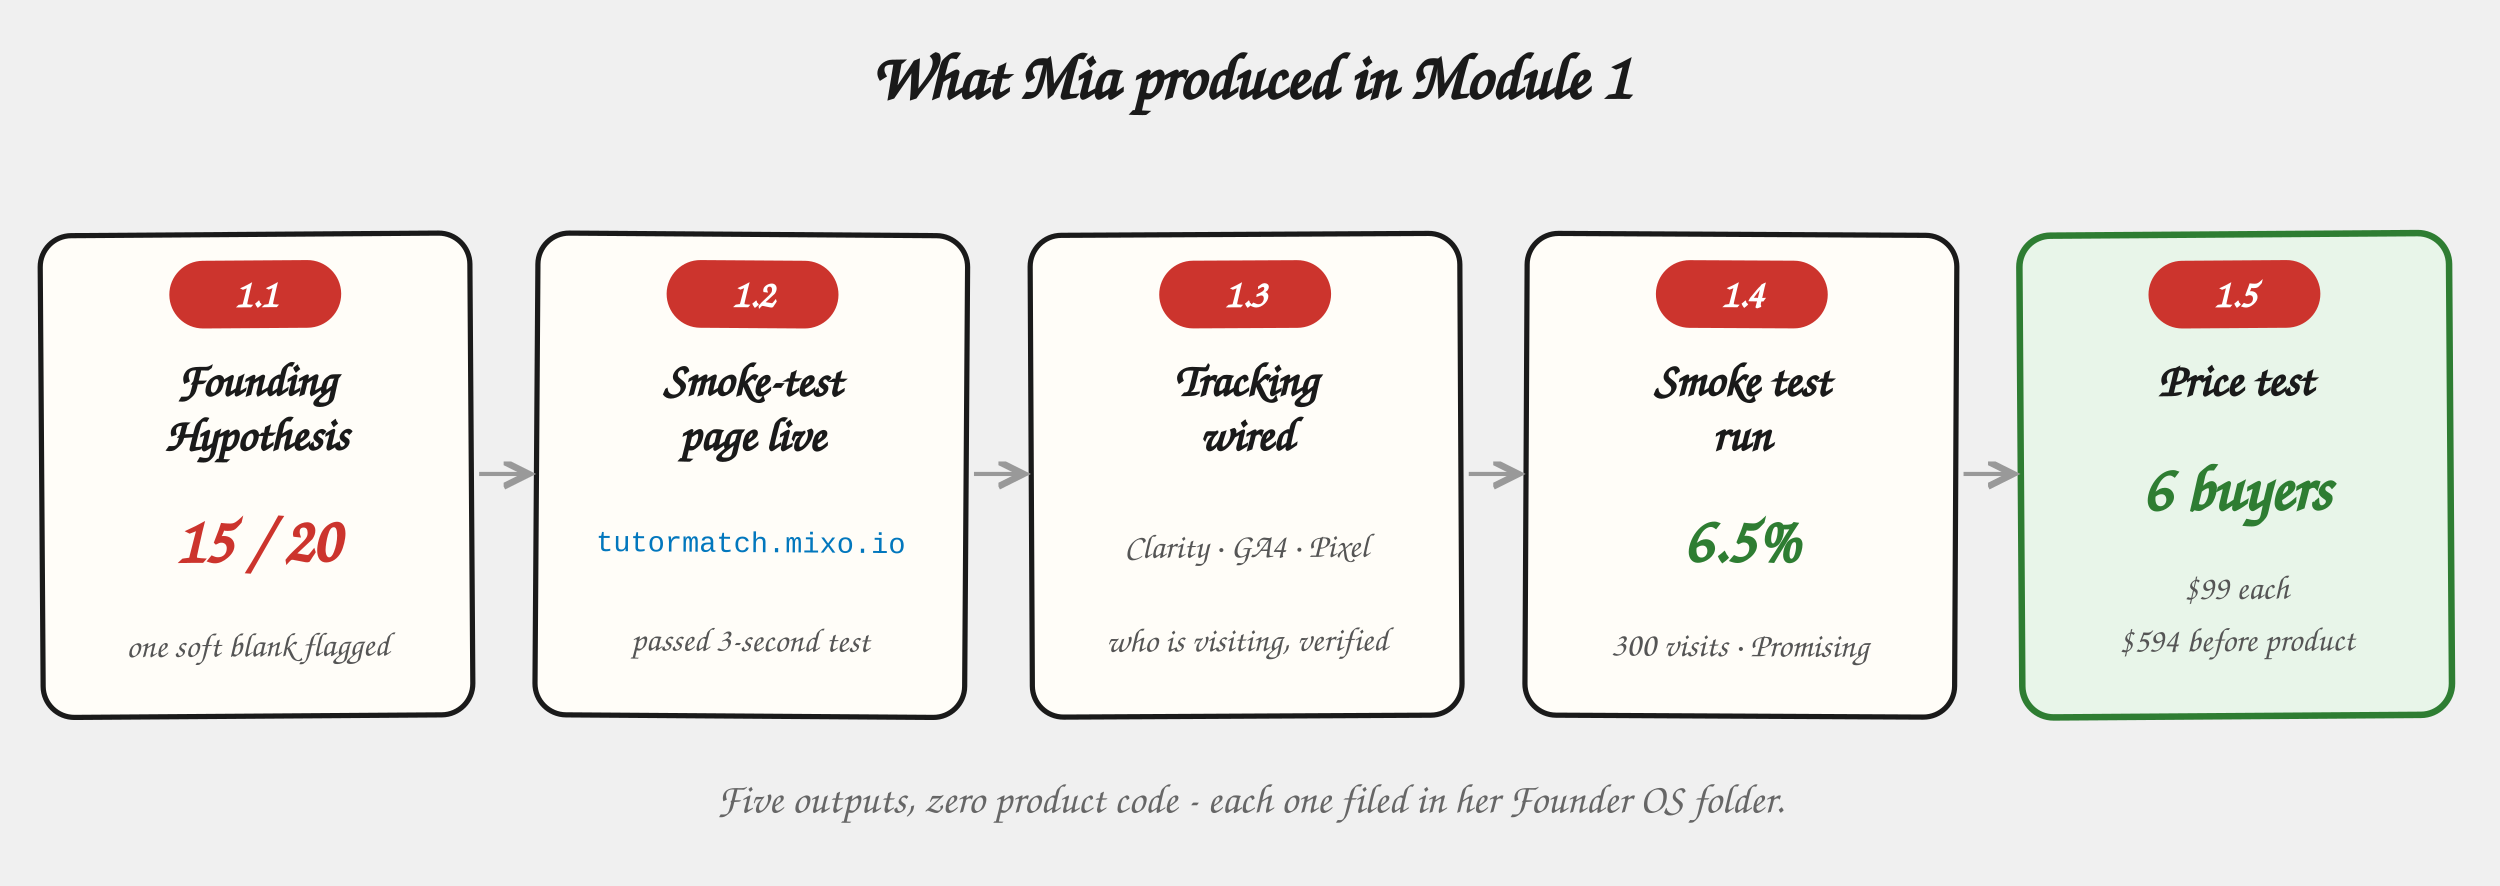
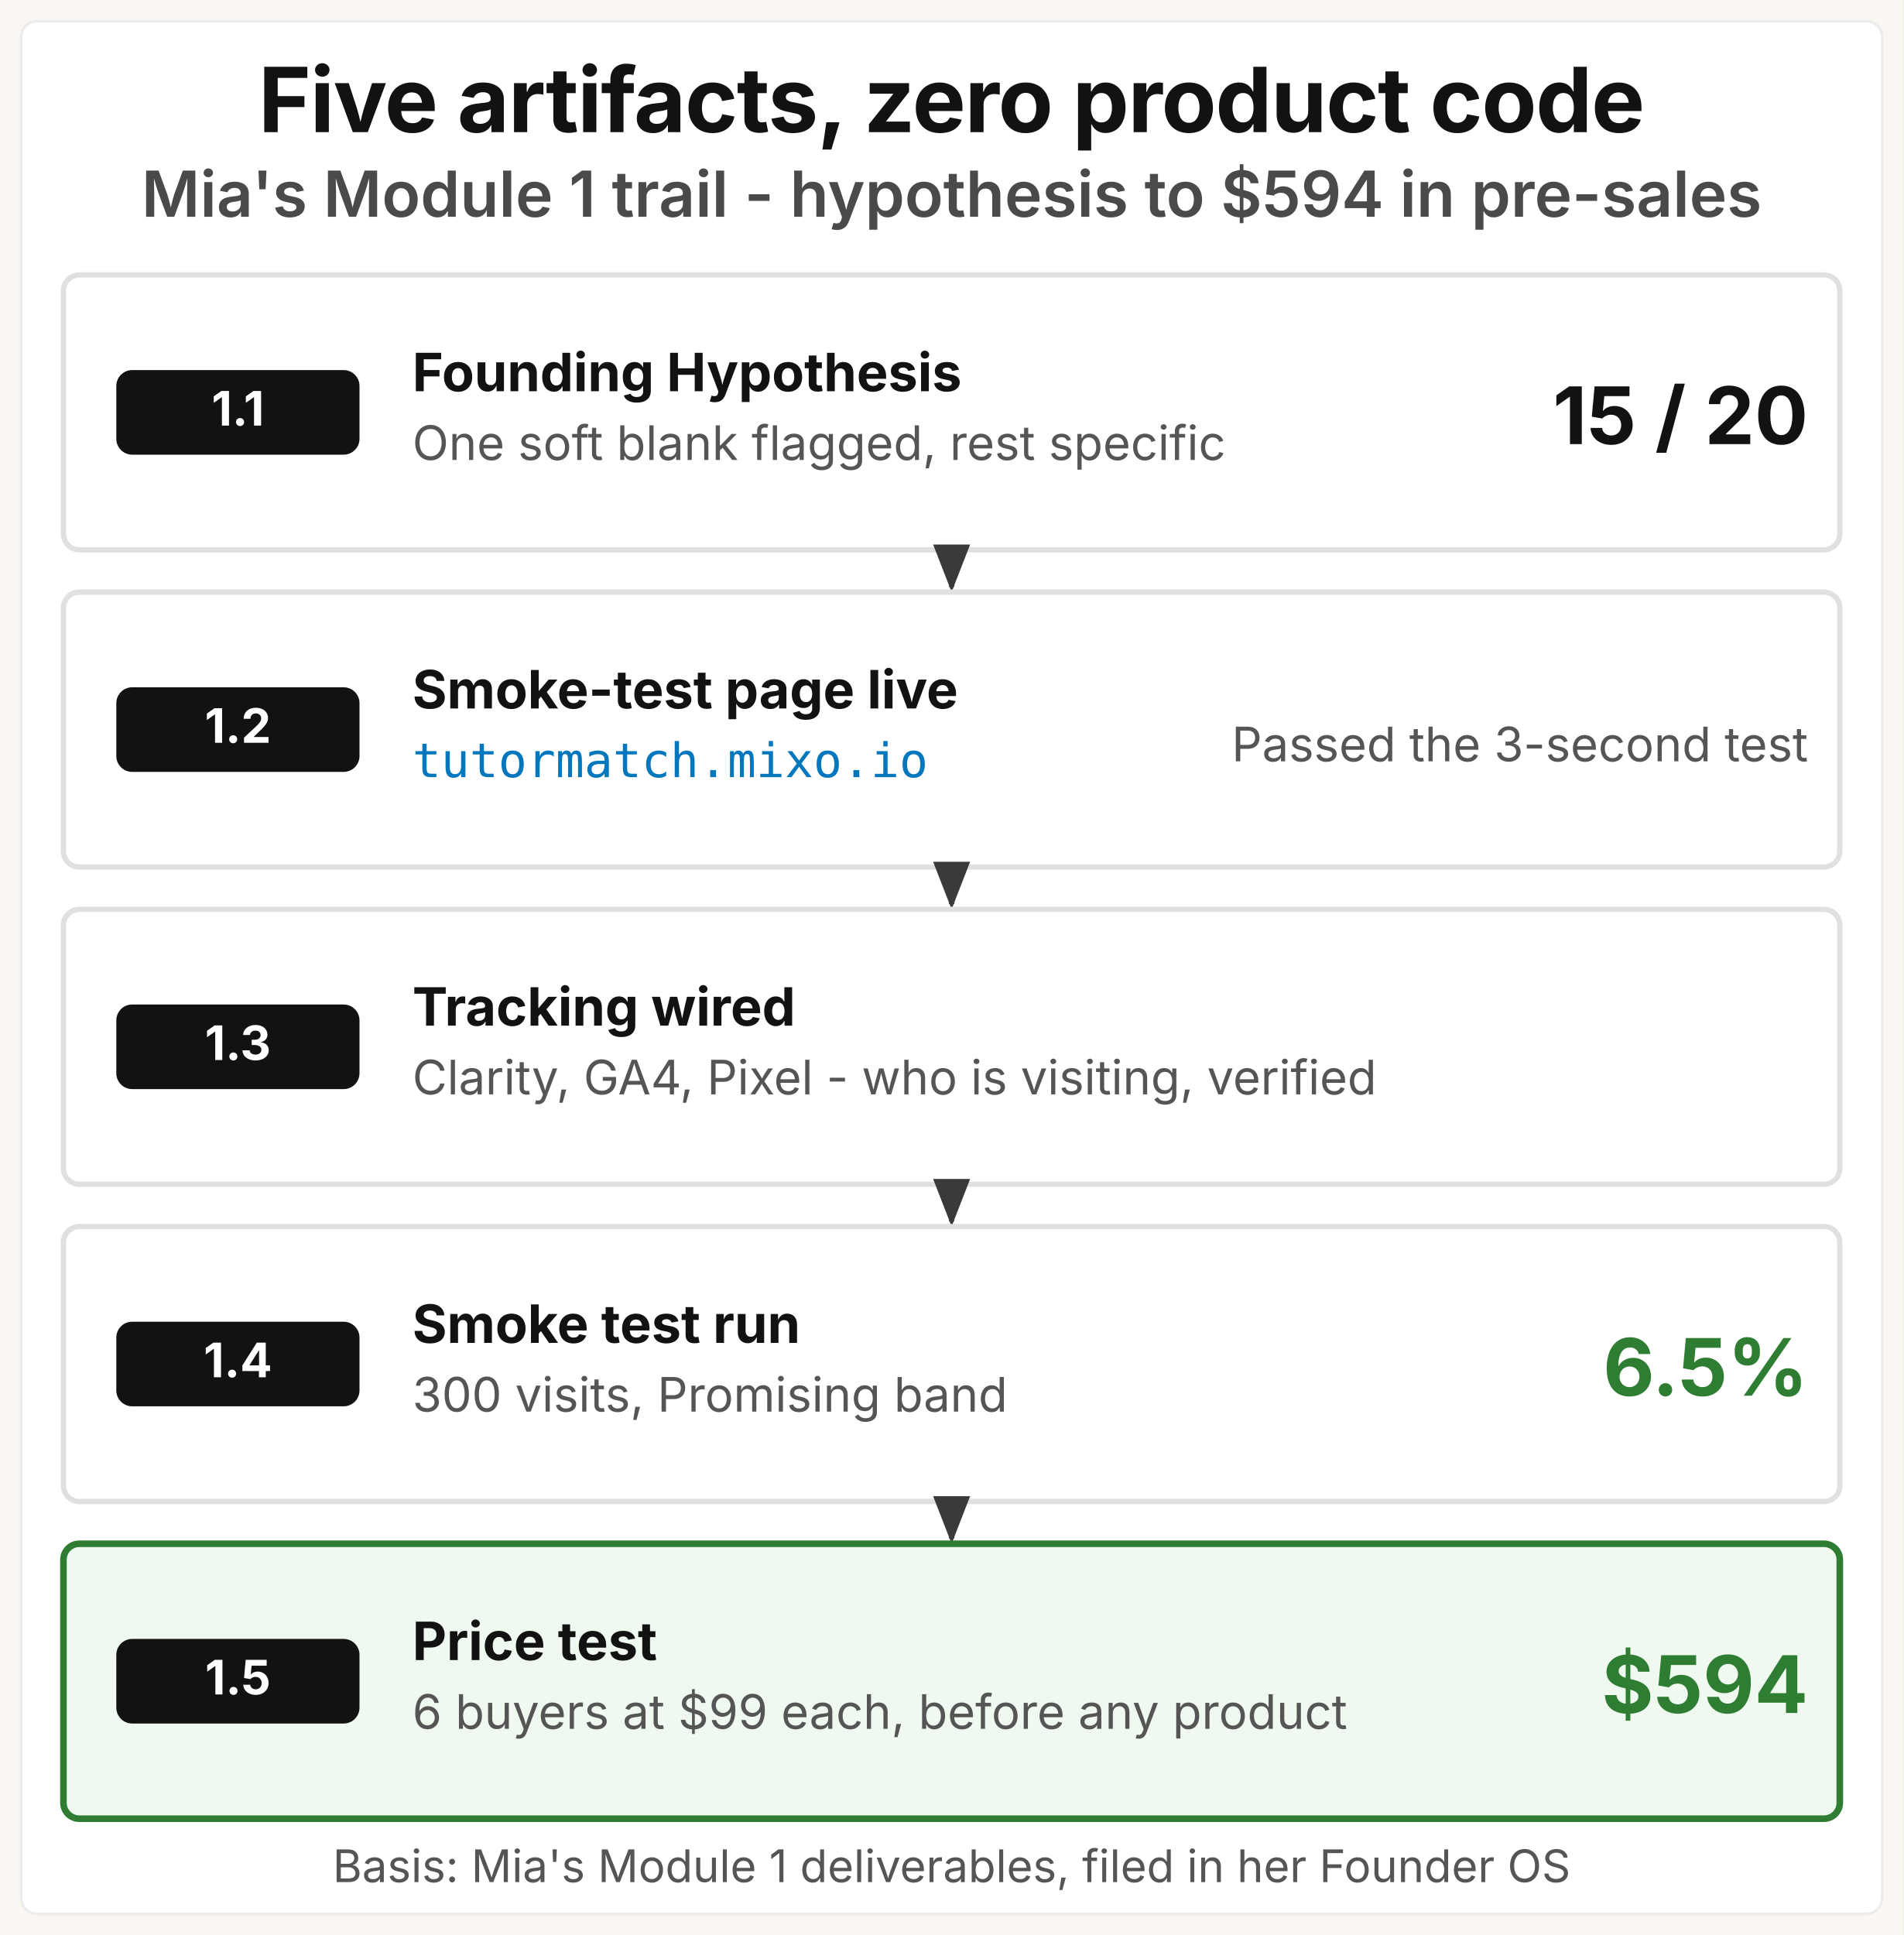
- <svg xmlns="http://www.w3.org/2000/svg" viewBox="0 0 960 340" role="img" aria-labelledby="m1-trail-title">
+ <svg xmlns="http://www.w3.org/2000/svg" viewBox="0 0 720 732" role="img" aria-labelledby="m1-trail-title m1-trail-desc">
  <defs>
    <style>
-       .h      { font-family: "Caveat", "Patrick Hand", "Comic Sans MS", cursive; font-size: 25px; fill: #1a1a1a; font-weight: 700; }
-       .foot   { font-family: "Caveat", "Patrick Hand", "Comic Sans MS", cursive; font-size: 16px; fill: #666; font-style: italic; }
-       .chip   { font-family: "Caveat", "Patrick Hand", "Comic Sans MS", cursive; font-size: 15px; fill: #ffffff; font-weight: 700; }
-       .title  { font-family: "Caveat", "Patrick Hand", "Comic Sans MS", cursive; font-size: 18px; fill: #1a1a1a; font-weight: 700; }
-       .big    { font-family: "Caveat", "Patrick Hand", "Comic Sans MS", cursive; font-size: 25px; fill: #cc342d; font-weight: 700; }
-       .gbig   { font-family: "Caveat", "Patrick Hand", "Comic Sans MS", cursive; font-size: 25px; fill: #2e7d32; font-weight: 700; }
-       .note   { font-family: "Caveat", "Patrick Hand", "Comic Sans MS", cursive; font-size: 13px; fill: #555; }
-       .url    { font-family: "Courier New", monospace; font-size: 11px; fill: #0277bd; }
-       .card   { fill: #fffdf8; stroke: #1a1a1a; stroke-width: 2; }
-       .pay    { fill: #e8f5e9; stroke: #2e7d32; stroke-width: 2.5; }
-       .chipbg { fill: #cc342d; }
+       .gk    { font-family: "Space Grotesk", "Inter", system-ui, sans-serif; }
+       .sys   { font-family: system-ui, -apple-system, "Segoe UI", sans-serif; }
+       .mono  { font-family: ui-monospace, "SF Mono", Menlo, Consolas, monospace; }
+       .title { font-size: 34px; font-weight: 700; fill: #121212; letter-spacing: -0.4px; }
+       .msg   { font-size: 24px; font-weight: 600; fill: #4a4a4a; }
+       .pill  { font-size: 18px; font-weight: 700; fill: #ffffff; }
+       .name  { font-size: 20px; font-weight: 700; fill: #121212; }
+       .note  { font-size: 18px; font-weight: 400; fill: #555555; }
+       .url   { font-size: 18px; font-weight: 400; fill: #0277bd; }
+       .metric{ font-size: 30px; font-weight: 700; }
+       .basis { font-size: 17px; font-weight: 400; fill: #555555; }
    </style>
-     <marker id="arw1" markerWidth="9" markerHeight="9" refX="6" refY="3" orient="auto">
-       <path d="M0,0 L6,3 L0,6" fill="none" stroke="#999" stroke-width="1.6" />
+     <marker id="m1-tri" viewBox="0 0 9 7" refX="8" refY="3.5" markerWidth="9" markerHeight="7" orient="auto">
+       <path d="M0,0 L9,3.5 L0,7 z" fill="#3a3a3a" />
    </marker>
  </defs>
-   <text x="480" y="38" class="h" text-anchor="middle">What Mia produced in Module 1</text>
-   <g transform="rotate(-0.4 98.5 182)">
-     <rect x="16" y="90" width="165" height="185" rx="12" class="card" />
-     <rect x="65.5" y="100" width="66" height="26" rx="13" class="chipbg" />
-     <text x="98.5" y="118" class="chip" text-anchor="middle">1.1</text>
-     <text x="98.5" y="152" class="title" text-anchor="middle">Founding</text>
-     <text x="98.5" y="173" class="title" text-anchor="middle">Hypothesis</text>
-     <text x="98.5" y="216" class="big" text-anchor="middle">15 / 20</text>
-     <text x="98.5" y="252" class="note" text-anchor="middle">one soft blank flagged</text>
+   <rect width="720" height="732" fill="#faf7f2" />
+   <rect x="8" y="8" width="704" height="716" rx="6" fill="#ffffff" stroke="#ececec" stroke-width="1" />
+   <text x="360" y="50" text-anchor="middle" class="gk title">Five artifacts, zero product code</text>
+   <text x="360" y="82" text-anchor="middle" class="gk msg">Mia's Module 1 trail - hypothesis to $594 in pre-sales</text>
+   <g>
+     <rect x="24" y="104" width="672" height="104" rx="6" fill="#ffffff" stroke="#e0e0e0" stroke-width="2" />
+     <rect x="44" y="140" width="92" height="32" rx="6" fill="#121212" />
+     <text x="90" y="161" text-anchor="middle" class="gk pill">1.1</text>
+     <text x="156" y="148" class="gk name">Founding Hypothesis</text>
+     <text x="156" y="174" class="sys note">One soft blank flagged, rest specific</text>
+     <text x="684" y="168" text-anchor="end" class="gk metric" fill="#121212">15 / 20</text>
  </g>
-   <g transform="rotate(0.4 288.5 182)">
-     <rect x="206" y="90" width="165" height="185" rx="12" class="card" />
-     <rect x="255.5" y="100" width="66" height="26" rx="13" class="chipbg" />
-     <text x="288.5" y="118" class="chip" text-anchor="middle">1.2</text>
-     <text x="288.5" y="152" class="title" text-anchor="middle">Smoke-test</text>
-     <text x="288.5" y="173" class="title" text-anchor="middle">page live</text>
-     <text x="288.5" y="212" class="url" text-anchor="middle">tutormatch.mixo.io</text>
-     <text x="288.5" y="250" class="note" text-anchor="middle">passed 3-second test</text>
+   <line x1="360" y1="210" x2="360" y2="222" stroke="#3a3a3a" stroke-width="2" marker-end="url(#m1-tri)" />
+   <g>
+     <rect x="24" y="224" width="672" height="104" rx="6" fill="#ffffff" stroke="#e0e0e0" stroke-width="2" />
+     <rect x="44" y="260" width="92" height="32" rx="6" fill="#121212" />
+     <text x="90" y="281" text-anchor="middle" class="gk pill">1.2</text>
+     <text x="156" y="268" class="gk name">Smoke-test page live</text>
+     <text x="156" y="294" class="mono url">tutormatch.mixo.io</text>
+     <text x="684" y="288" text-anchor="end" class="sys note">Passed the 3-second test</text>
  </g>
-   <g transform="rotate(-0.3 478.5 182)">
-     <rect x="396" y="90" width="165" height="185" rx="12" class="card" />
-     <rect x="445.5" y="100" width="66" height="26" rx="13" class="chipbg" />
-     <text x="478.5" y="118" class="chip" text-anchor="middle">1.3</text>
-     <text x="478.5" y="152" class="title" text-anchor="middle">Tracking</text>
-     <text x="478.5" y="173" class="title" text-anchor="middle">wired</text>
-     <text x="478.5" y="214" class="note" text-anchor="middle">Clarity · GA4 · Pixel</text>
-     <text x="478.5" y="250" class="note" text-anchor="middle">who is visiting, verified</text>
+   <line x1="360" y1="330" x2="360" y2="342" stroke="#3a3a3a" stroke-width="2" marker-end="url(#m1-tri)" />
+   <g>
+     <rect x="24" y="344" width="672" height="104" rx="6" fill="#ffffff" stroke="#e0e0e0" stroke-width="2" />
+     <rect x="44" y="380" width="92" height="32" rx="6" fill="#121212" />
+     <text x="90" y="401" text-anchor="middle" class="gk pill">1.3</text>
+     <text x="156" y="388" class="gk name">Tracking wired</text>
+     <text x="156" y="414" class="sys note">Clarity, GA4, Pixel - who is visiting, verified</text>
  </g>
-   <g transform="rotate(0.3 668.5 182)">
-     <rect x="586" y="90" width="165" height="185" rx="12" class="card" />
-     <rect x="635.5" y="100" width="66" height="26" rx="13" class="chipbg" />
-     <text x="668.5" y="118" class="chip" text-anchor="middle">1.4</text>
-     <text x="668.5" y="152" class="title" text-anchor="middle">Smoke test</text>
-     <text x="668.5" y="173" class="title" text-anchor="middle">run</text>
-     <text x="668.5" y="216" class="gbig" text-anchor="middle">6.5%</text>
-     <text x="668.5" y="252" class="note" text-anchor="middle">300 visits · Promising</text>
+   <line x1="360" y1="450" x2="360" y2="462" stroke="#3a3a3a" stroke-width="2" marker-end="url(#m1-tri)" />
+   <g>
+     <rect x="24" y="464" width="672" height="104" rx="6" fill="#ffffff" stroke="#e0e0e0" stroke-width="2" />
+     <rect x="44" y="500" width="92" height="32" rx="6" fill="#121212" />
+     <text x="90" y="521" text-anchor="middle" class="gk pill">1.4</text>
+     <text x="156" y="508" class="gk name">Smoke test run</text>
+     <text x="156" y="534" class="sys note">300 visits, Promising band</text>
+     <text x="684" y="528" text-anchor="end" class="gk metric" fill="#2e7d32">6.5%</text>
  </g>
-   <g transform="rotate(-0.4 858.5 182)">
-     <rect x="776" y="90" width="165" height="185" rx="12" class="pay" />
-     <rect x="825.5" y="100" width="66" height="26" rx="13" class="chipbg" />
-     <text x="858.5" y="118" class="chip" text-anchor="middle">1.5</text>
-     <text x="858.5" y="152" class="title" text-anchor="middle">Price test</text>
-     <text x="858.5" y="196" class="gbig" text-anchor="middle">6 buyers</text>
-     <text x="858.5" y="230" class="note" text-anchor="middle">$99 each</text>
-     <text x="858.5" y="250" class="note" text-anchor="middle">$594 before product</text>
+   <line x1="360" y1="570" x2="360" y2="582" stroke="#3a3a3a" stroke-width="2" marker-end="url(#m1-tri)" />
+   <g>
+     <rect x="24" y="584" width="672" height="104" rx="6" fill="#f0f9f0" stroke="#2e7d32" stroke-width="2.5" />
+     <rect x="44" y="620" width="92" height="32" rx="6" fill="#121212" />
+     <text x="90" y="641" text-anchor="middle" class="gk pill">1.5</text>
+     <text x="156" y="628" class="gk name">Price test</text>
+     <text x="156" y="654" class="sys note">6 buyers at $99 each, before any product</text>
+     <text x="684" y="648" text-anchor="end" class="gk metric" fill="#2e7d32">$594</text>
  </g>
-   <line x1="184" y1="182" x2="203" y2="182" stroke="#999" stroke-width="1.6" marker-end="url(#arw1)" />
-   <line x1="374" y1="182" x2="393" y2="182" stroke="#999" stroke-width="1.6" marker-end="url(#arw1)" />
-   <line x1="564" y1="182" x2="583" y2="182" stroke="#999" stroke-width="1.6" marker-end="url(#arw1)" />
-   <line x1="754" y1="182" x2="773" y2="182" stroke="#999" stroke-width="1.6" marker-end="url(#arw1)" />
-   <text x="480" y="312" class="foot" text-anchor="middle">Five outputs, zero product code - each one filed in her Founder OS folder.</text>
+   <text x="360" y="712" text-anchor="middle" class="sys basis">Basis: Mia's Module 1 deliverables, filed in her Founder OS</text>
</svg>
